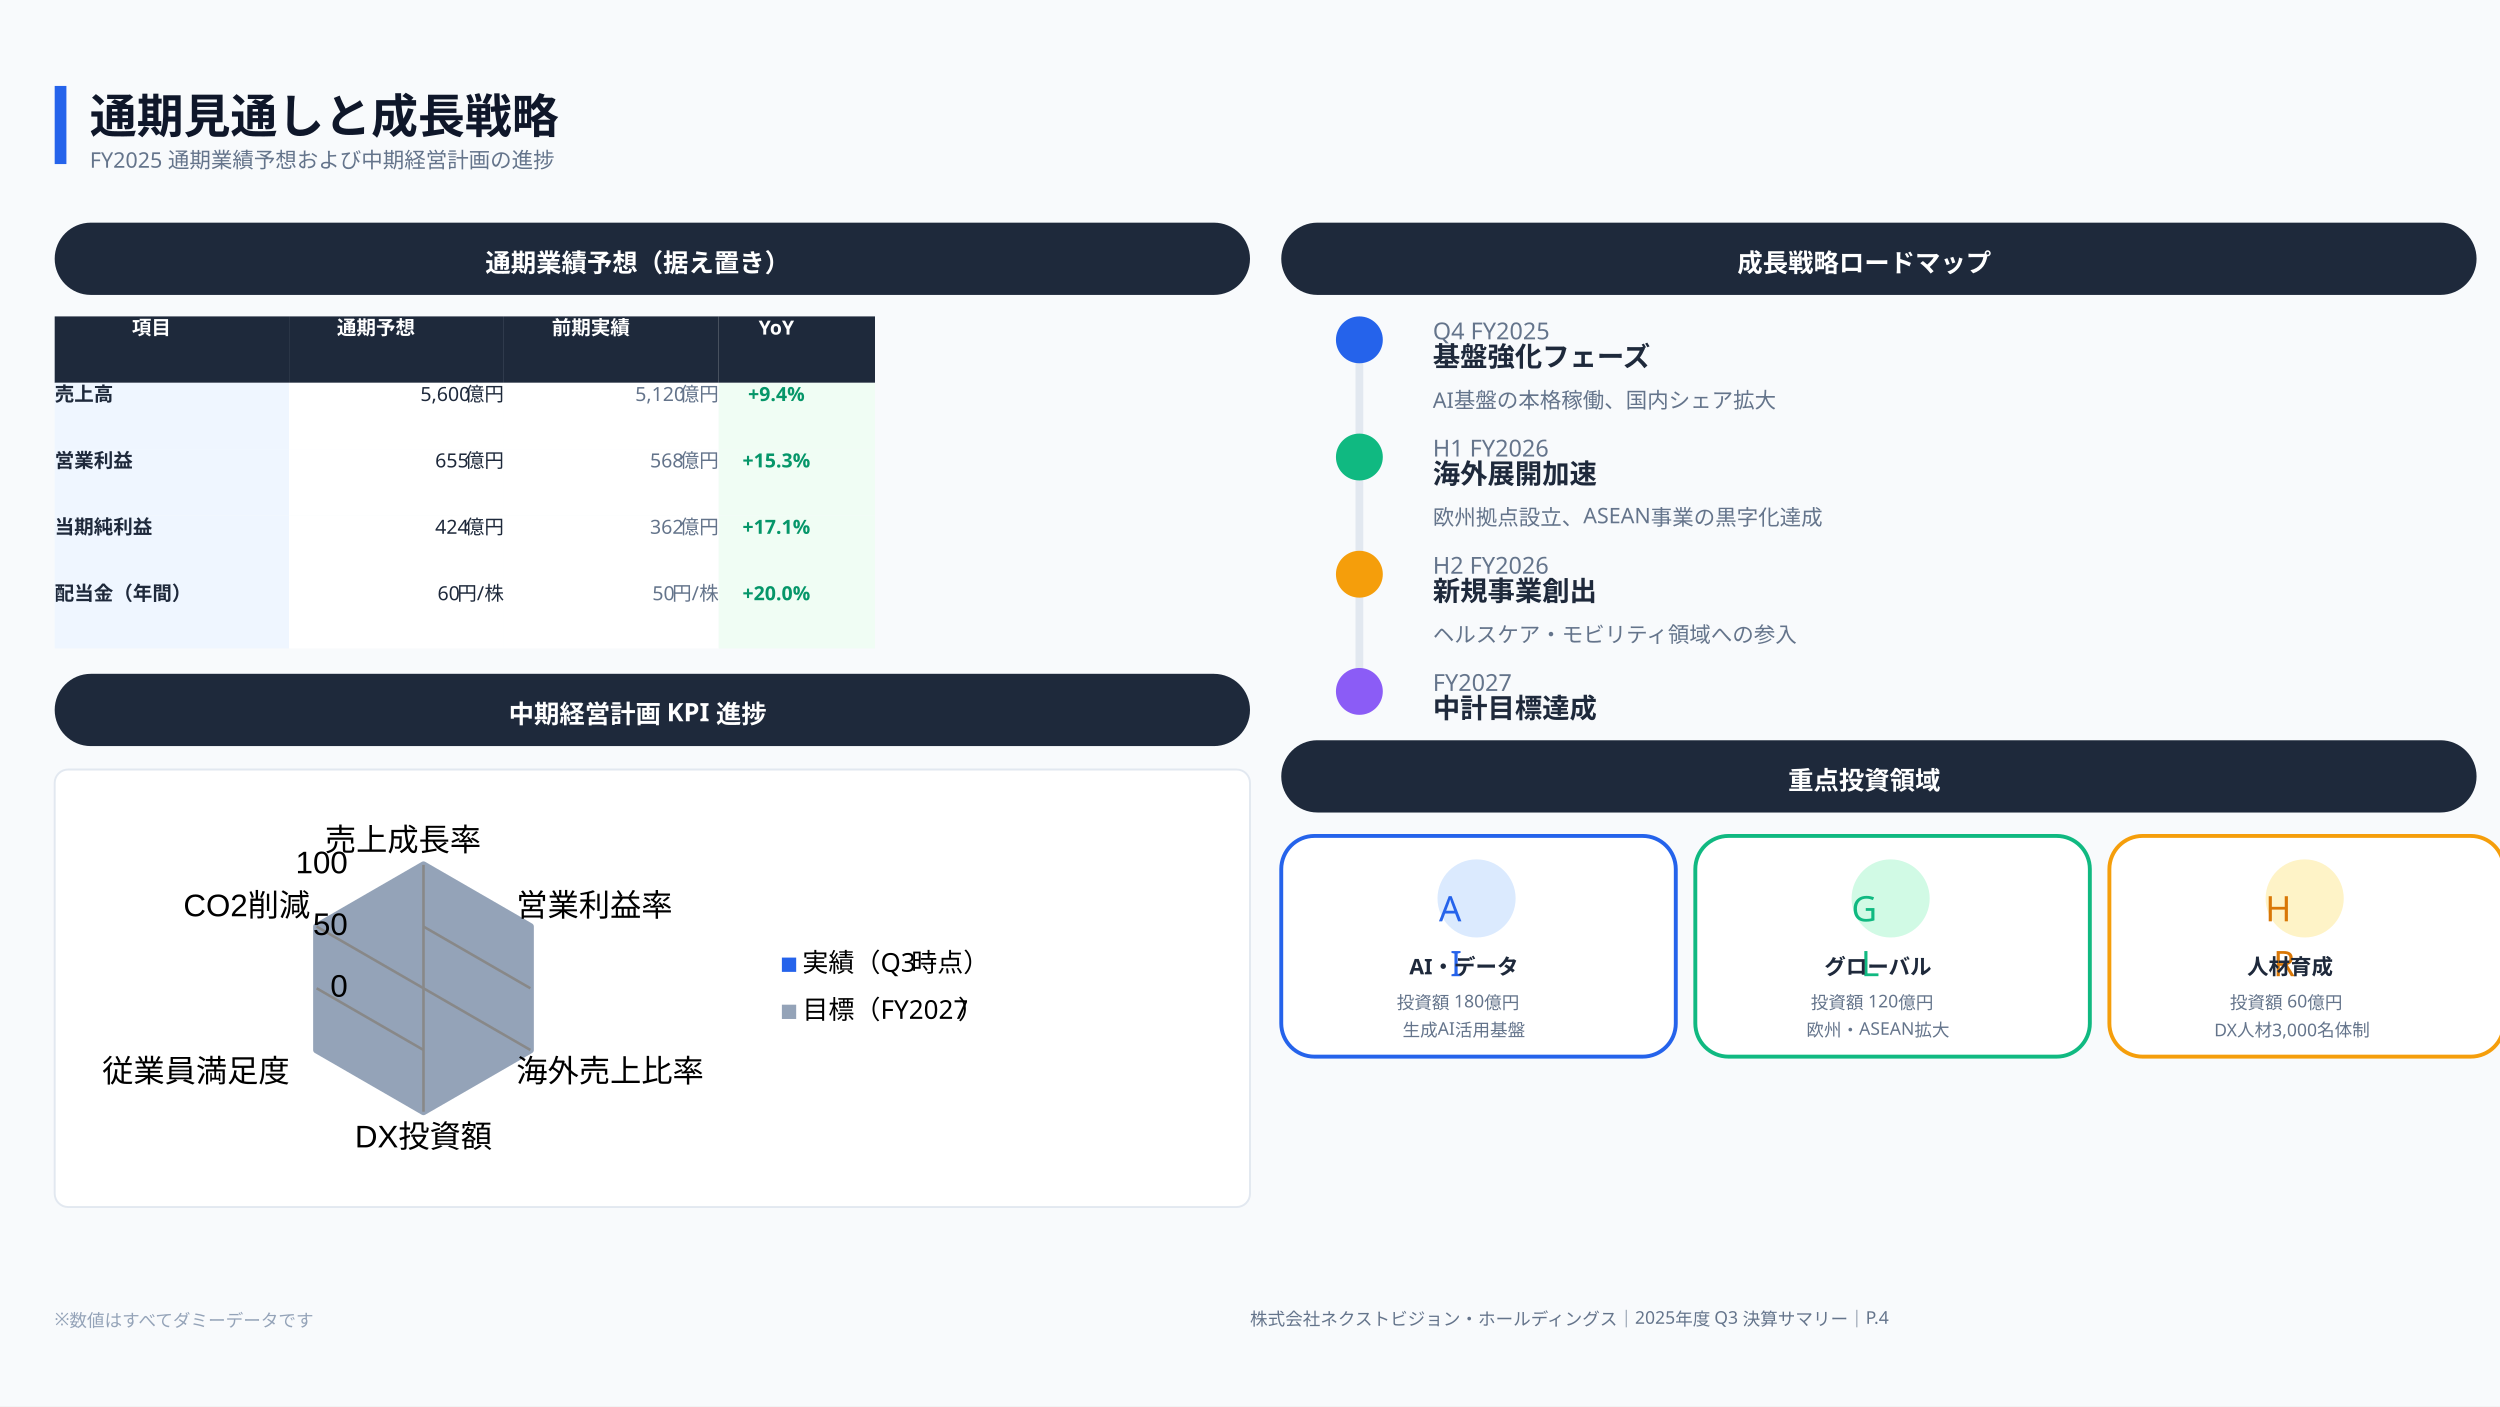
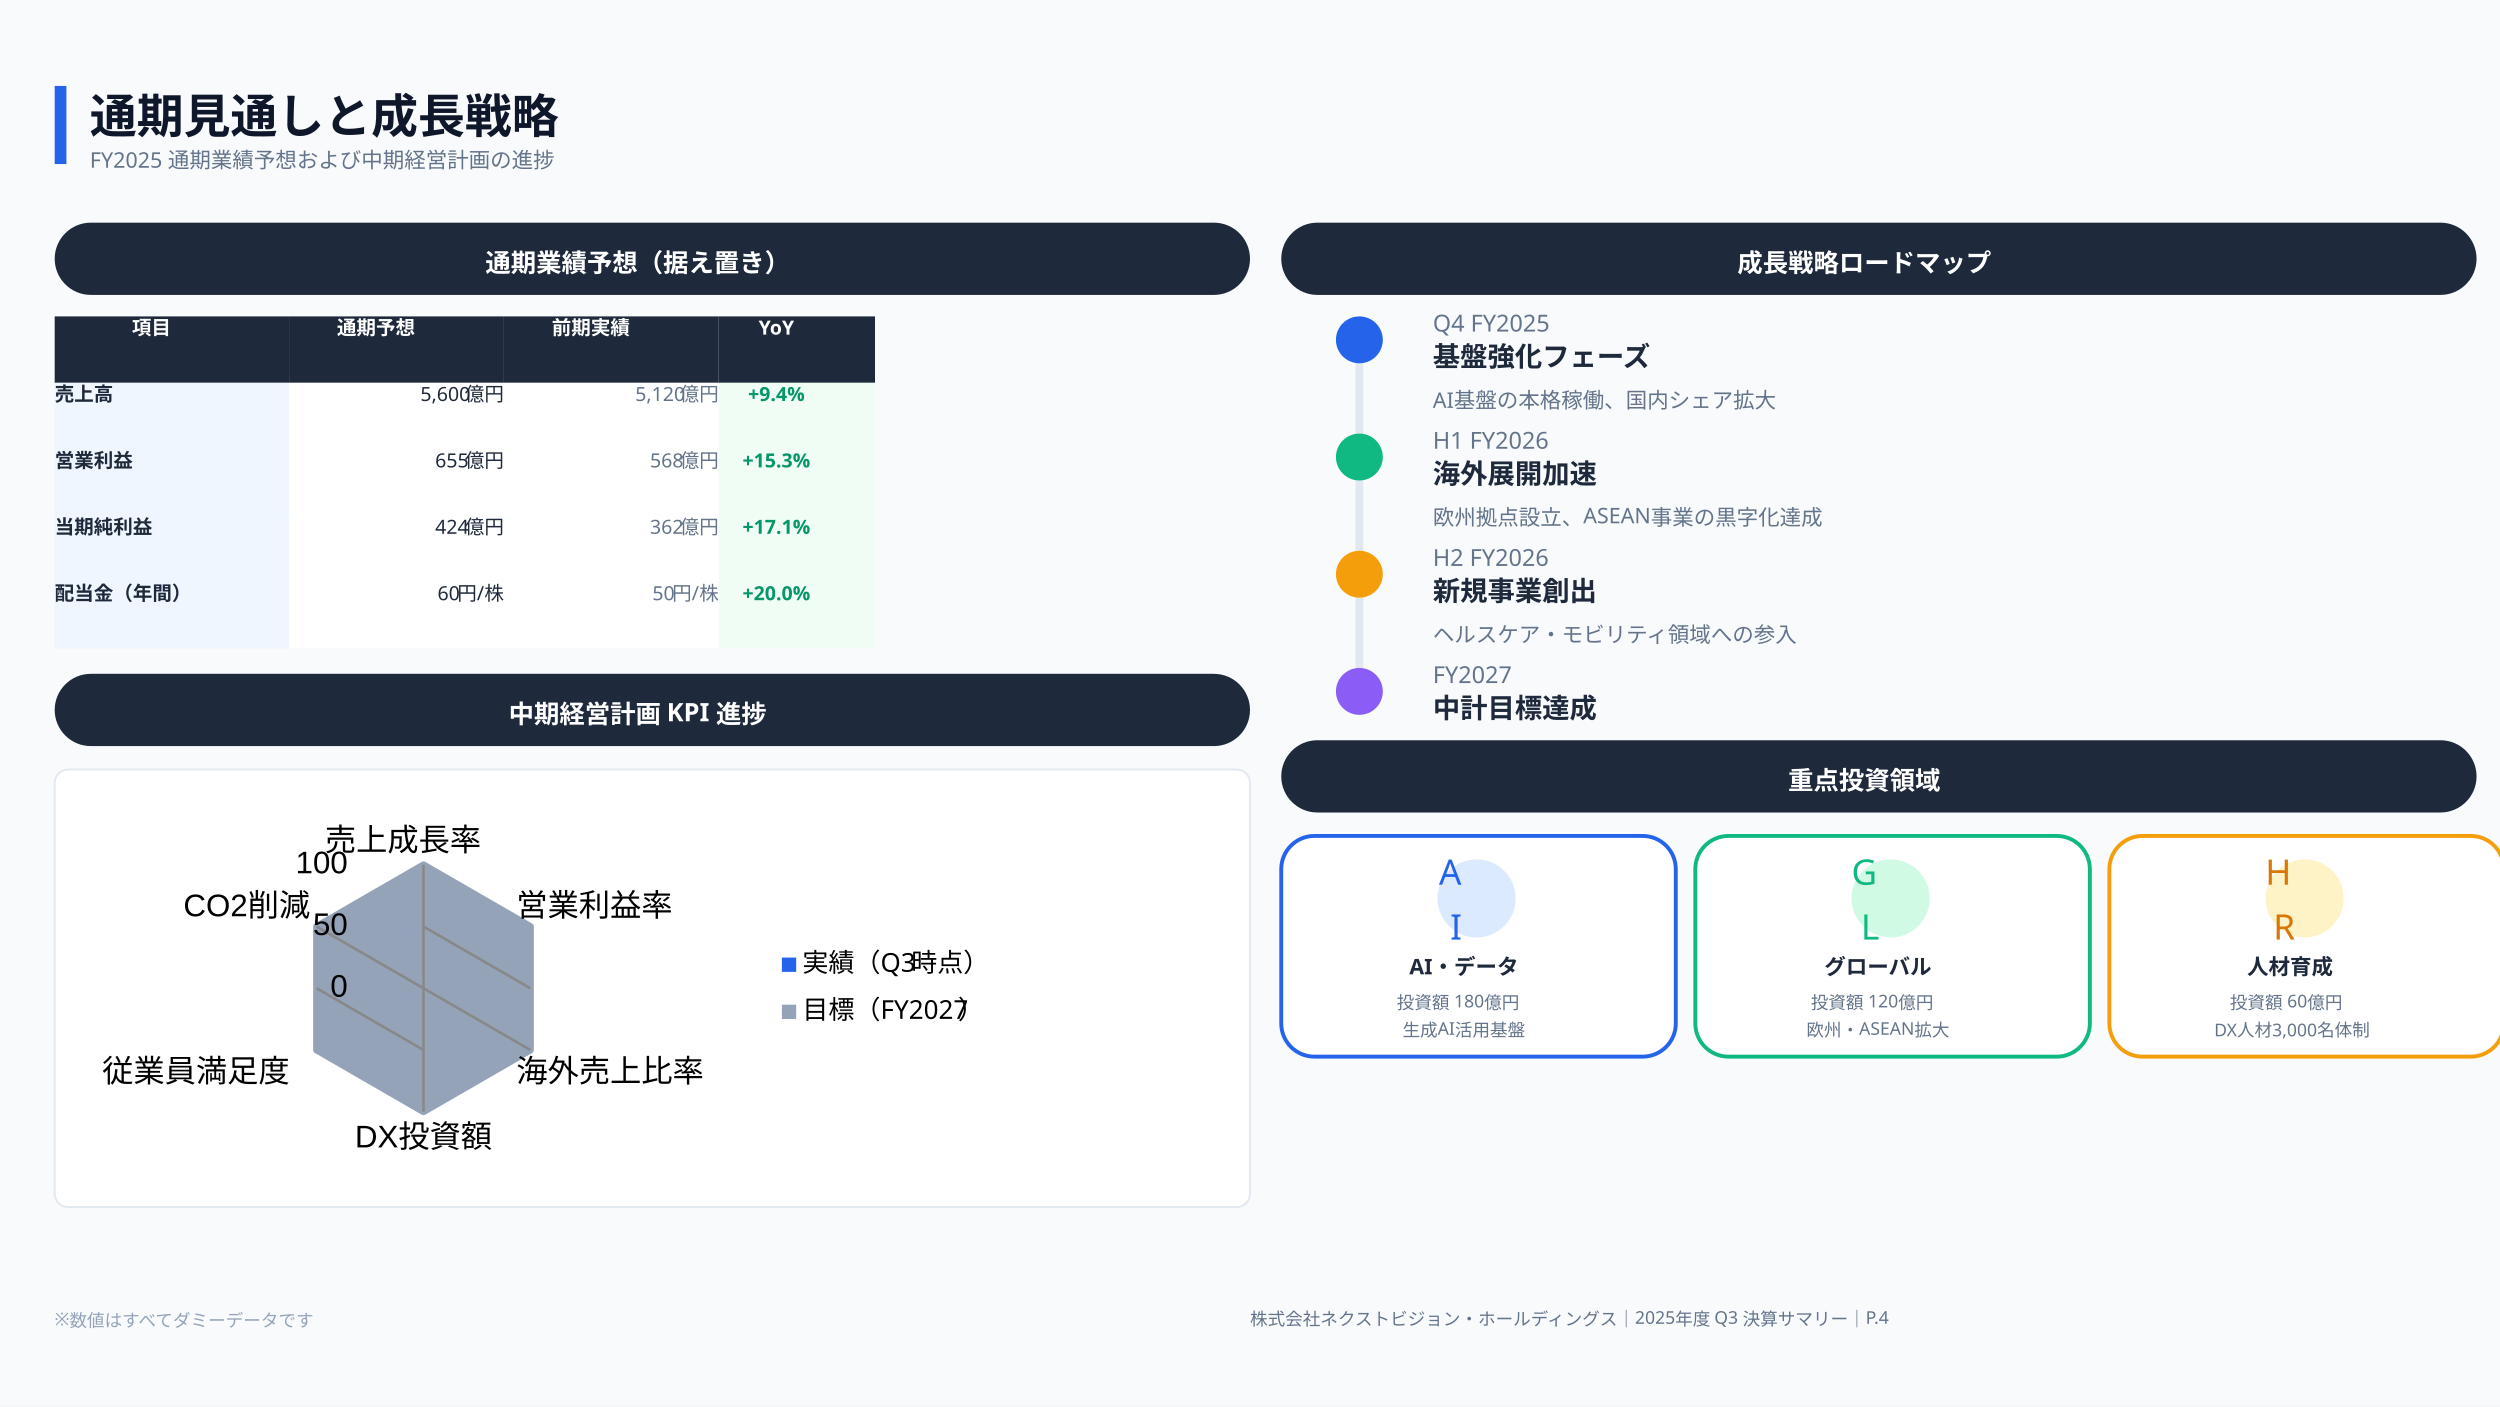
<svg xmlns="http://www.w3.org/2000/svg" viewBox="0 0 1280 720" width="1280" height="720">
  <rect width="1280" height="720" fill="#f8fafc" />
  <g role="img" aria-label="Shape 0" data-pptx-id="259.2" data-pptx-path="0" transform="translate(28, 44)">
    <rect fill="#2563eb" stroke-width="1.333" stroke="none" width="6" height="40" />
  </g>
  <g role="img" aria-label="Text 1" data-pptx-id="259.3" data-pptx-path="1" transform="translate(46, 40)">
    <rect fill="none" stroke-width="1.333" stroke="none" width="1206" height="32" />
    <text x="0" y="28.08" xml:space="preserve">
      <tspan x="0" dy="0" text-anchor="start" font-size="24" font-family="'Noto Sans JP', sans-serif" font-weight="bold" fill="#0f172a">通期見通しと成長戦略</tspan>
    </text>
  </g>
  <g role="img" aria-label="Text 2" data-pptx-id="259.4" data-pptx-path="2" transform="translate(46, 73)">
    <rect fill="none" stroke-width="1.333" stroke="none" width="1206" height="15" />
    <text x="0" y="12.87" xml:space="preserve">
      <tspan x="0" dy="0" text-anchor="start" font-size="11" font-family="'Noto Sans JP', sans-serif" fill="#64748b">FY2025 通期業績予想および中期経営計画の進捗</tspan>
    </text>
  </g>
  <g role="img" aria-label="Shape 3" data-pptx-id="259.5" data-pptx-path="3" transform="translate(28, 114)">
    <rect fill="#1e293b" stroke-width="1.333" stroke="none" width="612" height="37" rx="18.5" ry="18.5" />
  </g>
  <g role="img" aria-label="Text 4" data-pptx-id="259.6" data-pptx-path="4" transform="translate(38, 124)">
    <rect fill="none" stroke-width="1.333" stroke="none" width="592" height="18" />
    <text x="0" y="15.21" xml:space="preserve">
      <tspan x="296" dy="0" text-anchor="middle" font-size="13" font-family="'Noto Sans JP', sans-serif" font-weight="bold" fill="#ffffff">通期業績予想（据え置き）</tspan>
    </text>
  </g>
  <g role="img" aria-label="Table 0" data-pptx-id="259.5" data-pptx-path="5" transform="translate(28, 162)">
    <rect x="0" y="0" width="120" height="34" fill="#1e293b" />
    <g transform="translate(0, 0)">
      <text x="0" y="9.314" xml:space="preserve">
        <tspan x="60" dy="0" text-anchor="middle" font-size="10" font-family="游ゴシック, 'Noto Sans JP', Calibri, Carlito, sans-serif" font-weight="bold" fill="#ffffff">項目</tspan>
      </text>
    </g>
    <rect x="120" y="0" width="110" height="34" fill="#1e293b" />
    <g transform="translate(120, 0)">
      <text x="0" y="9.314" xml:space="preserve">
        <tspan x="55" dy="0" text-anchor="middle" font-size="10" font-family="游ゴシック, 'Noto Sans JP', Calibri, Carlito, sans-serif" font-weight="bold" fill="#ffffff">通期予想</tspan>
      </text>
    </g>
    <rect x="230" y="0" width="110" height="34" fill="#1e293b" />
    <g transform="translate(230, 0)">
      <text x="0" y="9.314" xml:space="preserve">
        <tspan x="55" dy="0" text-anchor="middle" font-size="10" font-family="游ゴシック, 'Noto Sans JP', Calibri, Carlito, sans-serif" font-weight="bold" fill="#ffffff">前期実績</tspan>
      </text>
    </g>
    <rect x="340" y="0" width="80" height="34" fill="#1e293b" />
    <g transform="translate(340, 0)">
      <text x="0" y="9.314" xml:space="preserve">
        <tspan x="40" dy="0" text-anchor="middle" font-size="10" font-family="Calibri, Carlito, 游ゴシック, 'Noto Sans JP', sans-serif" font-weight="bold" fill="#ffffff">YoY</tspan>
      </text>
    </g>
    <rect x="0" y="34" width="120" height="34" fill="#eff6ff" />
    <g transform="translate(0, 34)">
      <text x="0" y="9.314" xml:space="preserve">
        <tspan x="0" dy="0" text-anchor="start" font-size="10" font-family="游ゴシック, 'Noto Sans JP', Calibri, Carlito, sans-serif" font-weight="bold" fill="#1e293b">売上高</tspan>
      </text>
    </g>
    <rect x="120" y="34" width="110" height="34" fill="#ffffff" />
    <g transform="translate(120, 34)">
      <text x="0" y="9.314" xml:space="preserve">
        <tspan x="67.231" dy="0" text-anchor="start" font-size="10" font-family="Calibri, Carlito, 游ゴシック, 'Noto Sans JP', sans-serif" fill="#1e293b">5,600</tspan>
        <tspan x="90" text-anchor="start" font-size="10" font-family="游ゴシック, 'Noto Sans JP', Calibri, Carlito, sans-serif" fill="#1e293b">億円</tspan>
      </text>
    </g>
    <rect x="230" y="34" width="110" height="34" fill="#ffffff" />
    <g transform="translate(230, 34)">
      <text x="0" y="9.314" xml:space="preserve">
        <tspan x="67.231" dy="0" text-anchor="start" font-size="10" font-family="Calibri, Carlito, 游ゴシック, 'Noto Sans JP', sans-serif" fill="#64748b">5,120</tspan>
        <tspan x="90" text-anchor="start" font-size="10" font-family="游ゴシック, 'Noto Sans JP', Calibri, Carlito, sans-serif" fill="#64748b">億円</tspan>
      </text>
    </g>
    <rect x="340" y="34" width="80" height="34" fill="#f0fdf4" />
    <g transform="translate(340, 34)">
      <text x="0" y="9.314" xml:space="preserve">
        <tspan x="40" dy="0" text-anchor="middle" font-size="10" font-family="Calibri, Carlito, 游ゴシック, 'Noto Sans JP', sans-serif" font-weight="bold" fill="#059669">+9.4%</tspan>
      </text>
    </g>
    <rect x="0" y="68" width="120" height="34" fill="#eff6ff" />
    <g transform="translate(0, 68)">
      <text x="0" y="9.314" xml:space="preserve">
        <tspan x="0" dy="0" text-anchor="start" font-size="10" font-family="游ゴシック, 'Noto Sans JP', Calibri, Carlito, sans-serif" font-weight="bold" fill="#1e293b">営業利益</tspan>
      </text>
    </g>
    <rect x="120" y="68" width="110" height="34" fill="#ffffff" />
    <g transform="translate(120, 68)">
      <text x="0" y="9.314" xml:space="preserve">
        <tspan x="74.795" dy="0" text-anchor="start" font-size="10" font-family="Calibri, Carlito, 游ゴシック, 'Noto Sans JP', sans-serif" fill="#1e293b">655</tspan>
        <tspan x="90" text-anchor="start" font-size="10" font-family="游ゴシック, 'Noto Sans JP', Calibri, Carlito, sans-serif" fill="#1e293b">億円</tspan>
      </text>
    </g>
    <rect x="230" y="68" width="110" height="34" fill="#ffffff" />
    <g transform="translate(230, 68)">
      <text x="0" y="9.314" xml:space="preserve">
        <tspan x="74.795" dy="0" text-anchor="start" font-size="10" font-family="Calibri, Carlito, 游ゴシック, 'Noto Sans JP', sans-serif" fill="#64748b">568</tspan>
        <tspan x="90" text-anchor="start" font-size="10" font-family="游ゴシック, 'Noto Sans JP', Calibri, Carlito, sans-serif" fill="#64748b">億円</tspan>
      </text>
    </g>
    <rect x="340" y="68" width="80" height="34" fill="#f0fdf4" />
    <g transform="translate(340, 68)">
      <text x="0" y="9.314" xml:space="preserve">
        <tspan x="40" dy="0" text-anchor="middle" font-size="10" font-family="Calibri, Carlito, 游ゴシック, 'Noto Sans JP', sans-serif" font-weight="bold" fill="#059669">+15.3%</tspan>
      </text>
    </g>
    <rect x="0" y="102" width="120" height="34" fill="#eff6ff" />
    <g transform="translate(0, 102)">
      <text x="0" y="9.314" xml:space="preserve">
        <tspan x="0" dy="0" text-anchor="start" font-size="10" font-family="游ゴシック, 'Noto Sans JP', Calibri, Carlito, sans-serif" font-weight="bold" fill="#1e293b">当期純利益</tspan>
      </text>
    </g>
    <rect x="120" y="102" width="110" height="34" fill="#ffffff" />
    <g transform="translate(120, 102)">
      <text x="0" y="9.314" xml:space="preserve">
        <tspan x="74.795" dy="0" text-anchor="start" font-size="10" font-family="Calibri, Carlito, 游ゴシック, 'Noto Sans JP', sans-serif" fill="#1e293b">424</tspan>
        <tspan x="90" text-anchor="start" font-size="10" font-family="游ゴシック, 'Noto Sans JP', Calibri, Carlito, sans-serif" fill="#1e293b">億円</tspan>
      </text>
    </g>
    <rect x="230" y="102" width="110" height="34" fill="#ffffff" />
    <g transform="translate(230, 102)">
      <text x="0" y="9.314" xml:space="preserve">
        <tspan x="74.795" dy="0" text-anchor="start" font-size="10" font-family="Calibri, Carlito, 游ゴシック, 'Noto Sans JP', sans-serif" fill="#64748b">362</tspan>
        <tspan x="90" text-anchor="start" font-size="10" font-family="游ゴシック, 'Noto Sans JP', Calibri, Carlito, sans-serif" fill="#64748b">億円</tspan>
      </text>
    </g>
    <rect x="340" y="102" width="80" height="34" fill="#f0fdf4" />
    <g transform="translate(340, 102)">
      <text x="0" y="9.314" xml:space="preserve">
        <tspan x="40" dy="0" text-anchor="middle" font-size="10" font-family="Calibri, Carlito, 游ゴシック, 'Noto Sans JP', sans-serif" font-weight="bold" fill="#059669">+17.1%</tspan>
      </text>
    </g>
    <rect x="0" y="136" width="120" height="34" fill="#eff6ff" />
    <g transform="translate(0, 136)">
      <text x="0" y="9.314" xml:space="preserve">
        <tspan x="0" dy="0" text-anchor="start" font-size="10" font-family="游ゴシック, 'Noto Sans JP', Calibri, Carlito, sans-serif" font-weight="bold" fill="#1e293b">配当金（年間）</tspan>
      </text>
    </g>
    <rect x="120" y="136" width="110" height="34" fill="#ffffff" />
    <g transform="translate(120, 136)">
      <text x="0" y="9.314" xml:space="preserve">
        <tspan x="76.001" dy="0" text-anchor="start" font-size="10" font-family="Calibri, Carlito, 游ゴシック, 'Noto Sans JP', sans-serif" fill="#1e293b">60</tspan>
        <tspan x="86.138" text-anchor="start" font-size="10" font-family="游ゴシック, 'Noto Sans JP', Calibri, Carlito, sans-serif" fill="#1e293b">円</tspan>
        <tspan x="96.138" text-anchor="start" font-size="10" font-family="Calibri, Carlito, 游ゴシック, 'Noto Sans JP', sans-serif" fill="#1e293b">/</tspan>
        <tspan x="100" text-anchor="start" font-size="10" font-family="游ゴシック, 'Noto Sans JP', Calibri, Carlito, sans-serif" fill="#1e293b">株</tspan>
      </text>
    </g>
    <rect x="230" y="136" width="110" height="34" fill="#ffffff" />
    <g transform="translate(230, 136)">
      <text x="0" y="9.314" xml:space="preserve">
        <tspan x="76.001" dy="0" text-anchor="start" font-size="10" font-family="Calibri, Carlito, 游ゴシック, 'Noto Sans JP', sans-serif" fill="#64748b">50</tspan>
        <tspan x="86.138" text-anchor="start" font-size="10" font-family="游ゴシック, 'Noto Sans JP', Calibri, Carlito, sans-serif" fill="#64748b">円</tspan>
        <tspan x="96.138" text-anchor="start" font-size="10" font-family="Calibri, Carlito, 游ゴシック, 'Noto Sans JP', sans-serif" fill="#64748b">/</tspan>
        <tspan x="100" text-anchor="start" font-size="10" font-family="游ゴシック, 'Noto Sans JP', Calibri, Carlito, sans-serif" fill="#64748b">株</tspan>
      </text>
    </g>
    <rect x="340" y="136" width="80" height="34" fill="#f0fdf4" />
    <g transform="translate(340, 136)">
      <text x="0" y="9.314" xml:space="preserve">
        <tspan x="40" dy="0" text-anchor="middle" font-size="10" font-family="Calibri, Carlito, 游ゴシック, 'Noto Sans JP', sans-serif" font-weight="bold" fill="#059669">+20.0%</tspan>
      </text>
    </g>
  </g>
  <g role="img" aria-label="Shape 5" data-pptx-id="259.8" data-pptx-path="6" transform="translate(28, 345)">
    <rect fill="#1e293b" stroke-width="1.333" stroke="none" width="612" height="37" rx="18.5" ry="18.5" />
  </g>
  <g role="img" aria-label="Text 6" data-pptx-id="259.9" data-pptx-path="7" transform="translate(38, 355)">
    <rect fill="none" stroke-width="1.333" stroke="none" width="592" height="18" />
    <text x="0" y="15.21" xml:space="preserve">
      <tspan x="296" dy="0" text-anchor="middle" font-size="13" font-family="'Noto Sans JP', sans-serif" font-weight="bold" fill="#ffffff">中期経営計画 KPI 進捗</tspan>
    </text>
  </g>
  <g role="img" aria-label="Shape 7" data-pptx-id="259.10" data-pptx-path="8" transform="translate(28, 394)">
    <rect fill="#ffffff" stroke-width="1" stroke="#e2e8f0" width="612" height="224" rx="6.857" ry="6.857" />
  </g>
  <g role="img" aria-label="Chart 0" data-pptx-id="259.11" data-pptx-path="9" transform="translate(40, 406) scale(1, 1) translate(0, 0)">
    <g transform="translate(149.465, 68.404)">
      <path fill="none" stroke-width="1.333" stroke="#888888" stroke-linecap="butt" stroke-linejoin="round" d="M 20.522 0 L 41.045 11.849 L 41.045 35.546 L 20.522 47.395 L 0 35.546 L 0 11.849 L 20.522 0" transform="scale(1.333333, 1.333333)" />
    </g>
    <g transform="translate(122.102, 36.807)">
      <path fill="none" stroke-width="1.333" stroke="#888888" stroke-linecap="butt" stroke-linejoin="round" d="M 41.045 0 L 82.09 23.697 L 82.09 71.092 L 41.045 94.789 L 0 71.092 L 0 23.697 L 41.045 0" transform="scale(1.333333, 1.333333)" />
    </g>
    <g transform="translate(135.784, 46.286)">
      <path fill="#2563eb" stroke-width="2.667" stroke="#2563eb" stroke-linecap="butt" stroke-linejoin="round" d="M 30.784 0 L 63.62 21.328 L 59.515 56.873 L 30.784 82.941 L 0 58.058 L 4.104 24.882 Z" transform="scale(1.333333, 1.333333)" />
    </g>
    <g transform="translate(122.102, 36.807)">
      <path fill="#94a3b8" stroke-width="2.667" stroke="#94a3b8" stroke-linecap="butt" stroke-linejoin="round" d="M 41.045 0 L 82.09 23.697 L 82.09 71.092 L 41.045 94.789 L 0 71.092 L 0 23.697 Z" transform="scale(1.333333, 1.333333)" />
    </g>
    <g transform="translate(176.829, 36.807)">
      <line stroke-width="1.333" stroke="#888888" stroke-linecap="butt" stroke-linejoin="round" fill="none" x1="0" y1="0" x2="0" y2="63.193" />
    </g>
    <g transform="translate(176.829, 68.404)">
      <line stroke-width="1.333" stroke="#888888" stroke-linecap="butt" stroke-linejoin="round" fill="none" x1="0" y1="0" x2="54.727" y2="31.596" />
    </g>
    <g transform="translate(176.829, 100)">
      <line stroke-width="1.333" stroke="#888888" stroke-linecap="butt" stroke-linejoin="round" fill="none" x1="0" y1="0" x2="54.727" y2="31.596" />
    </g>
    <g transform="translate(176.829, 100)">
      <line stroke-width="1.333" stroke="#888888" stroke-linecap="butt" stroke-linejoin="round" fill="none" x1="0" y1="0" x2="0" y2="63.193" />
    </g>
    <g transform="translate(122.102, 100)">
      <line stroke-width="1.333" stroke="#888888" stroke-linecap="butt" stroke-linejoin="round" fill="none" x1="0" y1="0" x2="54.727" y2="31.596" />
    </g>
    <g transform="translate(122.102, 68.404)">
      <line stroke-width="1.333" stroke="#888888" stroke-linecap="butt" stroke-linejoin="round" fill="none" x1="0" y1="0" x2="54.727" y2="31.596" />
    </g>
    <g transform="translate(134.133, 88.511)">
      <rect fill="none" stroke="none" width="24.898" height="26.812" />
      <text x="0" y="15.809" xml:space="preserve">
        <tspan x="24.898" dy="0" text-anchor="end" font-size="16" font-family="Arial, Arimo, 游ゴシック, 'Noto Sans JP', sans-serif" fill="#000000">0</tspan>
      </text>
    </g>
    <g transform="translate(125.235, 56.914)">
      <rect fill="none" stroke="none" width="33.797" height="26.812" />
      <text x="0" y="15.809" xml:space="preserve">
        <tspan x="33.797" dy="0" text-anchor="end" font-size="16" font-family="Arial, Arimo, 游ゴシック, 'Noto Sans JP', sans-serif" fill="#000000">50</tspan>
      </text>
    </g>
    <g transform="translate(116.337, 25.318)">
      <rect fill="none" stroke="none" width="42.695" height="26.812" />
      <text x="0" y="15.809" xml:space="preserve">
        <tspan x="42.695" dy="0" text-anchor="end" font-size="16" font-family="Arial, Arimo, 游ゴシック, 'Noto Sans JP', sans-serif" fill="#000000">100</tspan>
      </text>
    </g>
    <g transform="translate(128.829, 13.807)">
      <rect fill="none" stroke="none" width="96" height="26.812" />
      <text x="0" y="15.809" xml:space="preserve">
        <tspan x="48" dy="0" text-anchor="middle" font-size="16" font-family="游ゴシック, 'Noto Sans JP', Arial, Arimo, sans-serif" fill="#000000">売上成長率</tspan>
      </text>
    </g>
    <g transform="translate(226.846, 47.304)">
      <rect fill="none" stroke="none" width="96" height="26.812" />
      <text x="0" y="15.809" xml:space="preserve">
        <tspan x="48" dy="0" text-anchor="middle" font-size="16" font-family="游ゴシック, 'Noto Sans JP', Arial, Arimo, sans-serif" fill="#000000">営業利益率</tspan>
      </text>
    </g>
    <g transform="translate(226.846, 132.171)">
      <rect fill="none" stroke="none" width="112" height="26.812" />
      <text x="0" y="15.809" xml:space="preserve">
        <tspan x="56" dy="0" text-anchor="middle" font-size="16" font-family="游ゴシック, 'Noto Sans JP', Arial, Arimo, sans-serif" fill="#000000">海外売上比率</tspan>
      </text>
    </g>
    <g transform="translate(133.715, 165.668)">
      <rect fill="none" stroke="none" width="86.227" height="26.812" />
      <text x="0" y="15.809" xml:space="preserve">
        <tspan x="8" dy="0" text-anchor="start" font-size="16" font-family="Arial, Arimo, 游ゴシック, 'Noto Sans JP', sans-serif" fill="#000000">DX</tspan>
        <tspan x="30.227" text-anchor="start" font-size="16" font-family="游ゴシック, 'Noto Sans JP', Arial, Arimo, sans-serif" fill="#000000">投資額</tspan>
      </text>
    </g>
    <g transform="translate(14.811, 132.171)">
      <rect fill="none" stroke="none" width="112" height="26.812" />
      <text x="0" y="15.809" xml:space="preserve">
        <tspan x="56" dy="0" text-anchor="middle" font-size="16" font-family="游ゴシック, 'Noto Sans JP', Arial, Arimo, sans-serif" fill="#000000">従業員満足度</tspan>
      </text>
    </g>
    <g transform="translate(45.913, 47.304)">
      <rect fill="none" stroke="none" width="80.898" height="26.812" />
      <text x="0" y="15.809" xml:space="preserve">
        <tspan x="8" dy="0" text-anchor="start" font-size="16" font-family="Arial, Arimo, 游ゴシック, 'Noto Sans JP', sans-serif" fill="#000000">CO2</tspan>
        <tspan x="40.898" text-anchor="start" font-size="16" font-family="游ゴシック, 'Noto Sans JP', Arial, Arimo, sans-serif" fill="#000000">削減</tspan>
      </text>
    </g>
    <g transform="translate(360.324, 84.283)">
      <rect fill="#2563eb" stroke="none" width="7.32" height="7.32" />
    </g>
    <g transform="translate(370.804, 79.124)">
      <rect fill="none" stroke="none" width="100.529" height="24.414" />
      <text x="0" y="12.419" xml:space="preserve">
        <tspan x="0" dy="0" text-anchor="start" font-size="13.333" font-family="游ゴシック, 'Noto Sans JP', Calibri, Carlito, sans-serif" fill="#000000">実績（</tspan>
        <tspan x="40" text-anchor="start" font-size="13.333" font-family="Calibri, Carlito, 游ゴシック, 'Noto Sans JP', sans-serif" fill="#000000">Q3</tspan>
        <tspan x="55.729" text-anchor="start" font-size="13.333" font-family="游ゴシック, 'Noto Sans JP', Calibri, Carlito, sans-serif" fill="#000000">時点）</tspan>
      </text>
    </g>
    <g transform="translate(360.324, 108.397)">
      <rect fill="#94a3b8" stroke="none" width="7.32" height="7.32" />
    </g>
    <g transform="translate(370.804, 103.237)">
      <rect fill="none" stroke="none" width="100.529" height="24.414" />
      <text x="0" y="12.419" xml:space="preserve">
        <tspan x="0" dy="0" text-anchor="start" font-size="13.333" font-family="游ゴシック, 'Noto Sans JP', Calibri, Carlito, sans-serif" fill="#000000">目標（</tspan>
        <tspan x="40" text-anchor="start" font-size="13.333" font-family="Calibri, Carlito, 游ゴシック, 'Noto Sans JP', sans-serif" fill="#000000">FY2027</tspan>
        <tspan x="79.655" text-anchor="start" font-size="13.333" font-family="游ゴシック, 'Noto Sans JP', Calibri, Carlito, sans-serif" fill="#000000">）</tspan>
      </text>
    </g>
  </g>
  <g role="img" aria-label="Shape 8" data-pptx-id="259.12" data-pptx-path="10" transform="translate(656, 114)">
    <rect fill="#1e293b" stroke-width="1.333" stroke="none" width="612" height="37" rx="18.5" ry="18.5" />
  </g>
  <g role="img" aria-label="Text 9" data-pptx-id="259.13" data-pptx-path="11" transform="translate(666, 124)">
    <rect fill="none" stroke-width="1.333" stroke="none" width="592" height="18" />
    <text x="0" y="15.21" xml:space="preserve">
      <tspan x="296" dy="0" text-anchor="middle" font-size="13" font-family="'Noto Sans JP', sans-serif" font-weight="bold" fill="#ffffff">成長戦略ロードマップ</tspan>
    </text>
  </g>
  <g role="img" aria-label="Shape 10" data-pptx-id="259.14" data-pptx-path="12" transform="translate(696, 174)">
    <line fill="none" stroke-width="4" stroke="#e2e8f0" x1="0" y1="0" x2="0" y2="180" />
  </g>
  <g role="img" aria-label="Shape 11" data-pptx-id="259.15" data-pptx-path="13" transform="translate(684, 162)">
    <ellipse fill="#2563eb" stroke-width="1.333" stroke="none" cx="12" cy="12" rx="12" ry="12" />
  </g>
  <g role="img" aria-label="Text 12" data-pptx-id="259.16" data-pptx-path="14" transform="translate(724, 158)">
    <rect fill="none" stroke-width="1.333" stroke="none" width="100" height="20" />
-     <text x="0" y="15.744" xml:space="preserve">
+     <text x="0" y="11.744" xml:space="preserve">
      <tspan x="9.6" dy="0" text-anchor="start" font-size="12" font-family="'Noto Sans JP', sans-serif" fill="#64748b">Q4 FY2025</tspan>
    </text>
  </g>
  <g role="img" aria-label="Text 13" data-pptx-id="259.17" data-pptx-path="15" transform="translate(724, 170)">
    <rect fill="none" stroke-width="1.333" stroke="none" width="532" height="24" />
    <text x="0" y="17.568" xml:space="preserve">
      <tspan x="9.6" dy="0" text-anchor="start" font-size="14" font-family="'Noto Sans JP', sans-serif" font-weight="bold" fill="#1e293b">基盤強化フェーズ</tspan>
    </text>
  </g>
  <g role="img" aria-label="Text 14" data-pptx-id="259.18" data-pptx-path="16" transform="translate(724, 194)">
    <rect fill="none" stroke-width="1.333" stroke="none" width="532" height="32" />
    <text x="0" y="14.832" xml:space="preserve">
      <tspan x="9.6" dy="0" text-anchor="start" font-size="11" font-family="'Noto Sans JP', sans-serif" fill="#64748b">AI基盤の本格稼働、国内シェア拡大</tspan>
    </text>
  </g>
  <g role="img" aria-label="Shape 15" data-pptx-id="259.19" data-pptx-path="17" transform="translate(684, 222)">
    <ellipse fill="#10b981" stroke-width="1.333" stroke="none" cx="12" cy="12" rx="12" ry="12" />
  </g>
  <g role="img" aria-label="Text 16" data-pptx-id="259.20" data-pptx-path="18" transform="translate(724, 218)">
    <rect fill="none" stroke-width="1.333" stroke="none" width="100" height="20" />
-     <text x="0" y="15.744" xml:space="preserve">
+     <text x="0" y="11.744" xml:space="preserve">
      <tspan x="9.6" dy="0" text-anchor="start" font-size="12" font-family="'Noto Sans JP', sans-serif" fill="#64748b">H1 FY2026</tspan>
    </text>
  </g>
  <g role="img" aria-label="Text 17" data-pptx-id="259.21" data-pptx-path="19" transform="translate(724, 230)">
    <rect fill="none" stroke-width="1.333" stroke="none" width="532" height="24" />
    <text x="0" y="17.568" xml:space="preserve">
      <tspan x="9.6" dy="0" text-anchor="start" font-size="14" font-family="'Noto Sans JP', sans-serif" font-weight="bold" fill="#1e293b">海外展開加速</tspan>
    </text>
  </g>
  <g role="img" aria-label="Text 18" data-pptx-id="259.22" data-pptx-path="20" transform="translate(724, 254)">
    <rect fill="none" stroke-width="1.333" stroke="none" width="532" height="32" />
    <text x="0" y="14.832" xml:space="preserve">
      <tspan x="9.6" dy="0" text-anchor="start" font-size="11" font-family="'Noto Sans JP', sans-serif" fill="#64748b">欧州拠点設立、ASEAN事業の黒字化達成</tspan>
    </text>
  </g>
  <g role="img" aria-label="Shape 19" data-pptx-id="259.23" data-pptx-path="21" transform="translate(684, 282)">
    <ellipse fill="#f59e0b" stroke-width="1.333" stroke="none" cx="12" cy="12" rx="12" ry="12" />
  </g>
  <g role="img" aria-label="Text 20" data-pptx-id="259.24" data-pptx-path="22" transform="translate(724, 278)">
    <rect fill="none" stroke-width="1.333" stroke="none" width="100" height="20" />
-     <text x="0" y="15.744" xml:space="preserve">
+     <text x="0" y="11.744" xml:space="preserve">
      <tspan x="9.6" dy="0" text-anchor="start" font-size="12" font-family="'Noto Sans JP', sans-serif" fill="#64748b">H2 FY2026</tspan>
    </text>
  </g>
  <g role="img" aria-label="Text 21" data-pptx-id="259.25" data-pptx-path="23" transform="translate(724, 290)">
    <rect fill="none" stroke-width="1.333" stroke="none" width="532" height="24" />
    <text x="0" y="17.568" xml:space="preserve">
      <tspan x="9.6" dy="0" text-anchor="start" font-size="14" font-family="'Noto Sans JP', sans-serif" font-weight="bold" fill="#1e293b">新規事業創出</tspan>
    </text>
  </g>
  <g role="img" aria-label="Text 22" data-pptx-id="259.26" data-pptx-path="24" transform="translate(724, 314)">
    <rect fill="none" stroke-width="1.333" stroke="none" width="532" height="32" />
    <text x="0" y="14.832" xml:space="preserve">
      <tspan x="9.6" dy="0" text-anchor="start" font-size="11" font-family="'Noto Sans JP', sans-serif" fill="#64748b">ヘルスケア・モビリティ領域への参入</tspan>
    </text>
  </g>
  <g role="img" aria-label="Shape 23" data-pptx-id="259.27" data-pptx-path="25" transform="translate(684, 342)">
    <ellipse fill="#8b5cf6" stroke-width="1.333" stroke="none" cx="12" cy="12" rx="12" ry="12" />
  </g>
  <g role="img" aria-label="Text 24" data-pptx-id="259.28" data-pptx-path="26" transform="translate(724, 338)">
    <rect fill="none" stroke-width="1.333" stroke="none" width="100" height="20" />
-     <text x="0" y="15.744" xml:space="preserve">
+     <text x="0" y="11.744" xml:space="preserve">
      <tspan x="9.6" dy="0" text-anchor="start" font-size="12" font-family="'Noto Sans JP', sans-serif" fill="#64748b">FY2027</tspan>
    </text>
  </g>
  <g role="img" aria-label="Text 25" data-pptx-id="259.29" data-pptx-path="27" transform="translate(724, 350)">
    <rect fill="none" stroke-width="1.333" stroke="none" width="532" height="24" />
    <text x="0" y="17.568" xml:space="preserve">
      <tspan x="9.6" dy="0" text-anchor="start" font-size="14" font-family="'Noto Sans JP', sans-serif" font-weight="bold" fill="#1e293b">中計目標達成</tspan>
    </text>
  </g>
  <g role="img" aria-label="Text 26" data-pptx-id="259.30" data-pptx-path="28" transform="translate(724, 374)">
    <rect fill="none" stroke-width="1.333" stroke="none" width="532" height="32" />
    <text x="0" y="14.832" xml:space="preserve">
      <tspan x="9.6" dy="0" text-anchor="start" font-size="11" font-family="'Noto Sans JP', sans-serif" fill="#64748b">売上高7,000億円、営業利益率15%の達成</tspan>
    </text>
  </g>
  <g role="img" aria-label="Shape 27" data-pptx-id="259.31" data-pptx-path="29" transform="translate(656, 379)">
    <rect fill="#1e293b" stroke-width="1.333" stroke="none" width="612" height="37" rx="18.5" ry="18.5" />
  </g>
  <g role="img" aria-label="Text 28" data-pptx-id="259.32" data-pptx-path="30" transform="translate(666, 389)">
    <rect fill="none" stroke-width="1.333" stroke="none" width="592" height="18" />
    <text x="0" y="15.21" xml:space="preserve">
      <tspan x="296" dy="0" text-anchor="middle" font-size="13" font-family="'Noto Sans JP', sans-serif" font-weight="bold" fill="#ffffff">重点投資領域</tspan>
    </text>
  </g>
  <g role="img" aria-label="Shape 29" data-pptx-id="259.33" data-pptx-path="31" transform="translate(656, 428)">
    <rect fill="#ffffff" stroke-width="2" stroke="#2563eb" width="202" height="113" rx="16.991" ry="16.991" />
  </g>
  <g role="img" aria-label="Text 30" data-pptx-id="259.34" data-pptx-path="32" transform="translate(736, 440)">
    <ellipse fill="#dbeafe" stroke-width="1.333" stroke="none" cx="20" cy="20" rx="20" ry="20" />
    <g transform="translate(5.858, 5.858)">
-       <text x="0" y="25.86" xml:space="preserve">
+       <text x="0" y="7.122" xml:space="preserve">
        <tspan x="14.142" dy="0" text-anchor="middle" font-size="18" font-family="'Noto Sans JP', sans-serif" fill="#2563eb">A</tspan>
        <tspan x="14.142" dy="28.08" text-anchor="middle" font-size="18" font-family="'Noto Sans JP', sans-serif" fill="#2563eb">I</tspan>
      </text>
    </g>
  </g>
  <g role="img" aria-label="Text 31" data-pptx-id="259.35" data-pptx-path="33" transform="translate(724, 486)">
    <rect fill="none" stroke-width="1.333" stroke="none" width="66" height="15" />
    <text x="0" y="12.87" xml:space="preserve">
      <tspan x="33" dy="0" text-anchor="middle" font-size="11" font-family="'Noto Sans JP', sans-serif" font-weight="bold" fill="#1e293b">AI・データ</tspan>
    </text>
  </g>
  <g role="img" aria-label="Text 32" data-pptx-id="259.36" data-pptx-path="34" transform="translate(720, 506)">
    <rect fill="none" stroke-width="1.333" stroke="none" width="74" height="25" />
    <text x="0" y="10.53" xml:space="preserve">
      <tspan x="37" dy="0" text-anchor="middle" font-size="9" font-family="'Noto Sans JP', sans-serif" fill="#64748b">投資額 180億円</tspan>
      <tspan x="37" dy="14.04" text-anchor="middle" font-size="9" font-family="'Noto Sans JP', sans-serif" fill="#64748b">生成AI活用基盤</tspan>
    </text>
  </g>
  <g role="img" aria-label="Shape 33" data-pptx-id="259.37" data-pptx-path="35" transform="translate(868, 428)">
    <rect fill="#ffffff" stroke-width="2" stroke="#10b981" width="202" height="113" rx="16.991" ry="16.991" />
  </g>
  <g role="img" aria-label="Text 34" data-pptx-id="259.38" data-pptx-path="36" transform="translate(948, 440)">
    <ellipse fill="#d1fae5" stroke-width="1.333" stroke="none" cx="20" cy="20" rx="20" ry="20" />
    <g transform="translate(5.858, 5.858)">
-       <text x="0" y="25.86" xml:space="preserve">
+       <text x="0" y="7.122" xml:space="preserve">
        <tspan x="14.142" dy="0" text-anchor="middle" font-size="18" font-family="'Noto Sans JP', sans-serif" fill="#10b981">G</tspan>
        <tspan x="14.142" dy="28.08" text-anchor="middle" font-size="18" font-family="'Noto Sans JP', sans-serif" fill="#10b981">L</tspan>
      </text>
    </g>
  </g>
  <g role="img" aria-label="Text 35" data-pptx-id="259.39" data-pptx-path="37" transform="translate(936, 486)">
    <rect fill="none" stroke-width="1.333" stroke="none" width="66" height="15" />
    <text x="0" y="12.87" xml:space="preserve">
      <tspan x="33" dy="0" text-anchor="middle" font-size="11" font-family="'Noto Sans JP', sans-serif" font-weight="bold" fill="#1e293b">グローバル</tspan>
    </text>
  </g>
  <g role="img" aria-label="Text 36" data-pptx-id="259.40" data-pptx-path="38" transform="translate(927, 506)">
    <rect fill="none" stroke-width="1.333" stroke="none" width="84" height="25" />
    <text x="0" y="10.53" xml:space="preserve">
      <tspan x="42" dy="0" text-anchor="middle" font-size="9" font-family="'Noto Sans JP', sans-serif" fill="#64748b">投資額 120億円</tspan>
      <tspan x="42" dy="14.04" text-anchor="middle" font-size="9" font-family="'Noto Sans JP', sans-serif" fill="#64748b">欧州・ASEAN拡大</tspan>
    </text>
  </g>
  <g role="img" aria-label="Shape 37" data-pptx-id="259.41" data-pptx-path="39" transform="translate(1080, 428)">
    <rect fill="#ffffff" stroke-width="2" stroke="#f59e0b" width="202" height="113" rx="16.991" ry="16.991" />
  </g>
  <g role="img" aria-label="Text 38" data-pptx-id="259.42" data-pptx-path="40" transform="translate(1160, 440)">
    <ellipse fill="#fef3c7" stroke-width="1.333" stroke="none" cx="20" cy="20" rx="20" ry="20" />
    <g transform="translate(5.858, 5.858)">
-       <text x="0" y="25.86" xml:space="preserve">
+       <text x="0" y="7.122" xml:space="preserve">
        <tspan x="14.142" dy="0" text-anchor="middle" font-size="18" font-family="'Noto Sans JP', sans-serif" fill="#d97706">H</tspan>
        <tspan x="14.142" dy="28.08" text-anchor="middle" font-size="18" font-family="'Noto Sans JP', sans-serif" fill="#d97706">R</tspan>
      </text>
    </g>
  </g>
  <g role="img" aria-label="Text 39" data-pptx-id="259.43" data-pptx-path="41" transform="translate(1153, 486)">
    <rect fill="none" stroke-width="1.333" stroke="none" width="54" height="15" />
    <text x="0" y="12.87" xml:space="preserve">
      <tspan x="27" dy="0" text-anchor="middle" font-size="11" font-family="'Noto Sans JP', sans-serif" font-weight="bold" fill="#1e293b">人材育成</tspan>
    </text>
  </g>
  <g role="img" aria-label="Text 40" data-pptx-id="259.44" data-pptx-path="42" transform="translate(1136, 506)">
    <rect fill="none" stroke-width="1.333" stroke="none" width="90" height="25" />
    <text x="0" y="10.53" xml:space="preserve">
      <tspan x="45" dy="0" text-anchor="middle" font-size="9" font-family="'Noto Sans JP', sans-serif" fill="#64748b">投資額 60億円</tspan>
      <tspan x="45" dy="14.04" text-anchor="middle" font-size="9" font-family="'Noto Sans JP', sans-serif" fill="#64748b">DX人材3,000名体制</tspan>
    </text>
  </g>
  <g role="img" aria-label="Text 41" data-pptx-id="259.45" data-pptx-path="43" transform="translate(28, 668)">
    <rect fill="none" stroke-width="1.333" stroke="none" width="612" height="12" />
    <text x="0" y="10.53" xml:space="preserve">
      <tspan x="0" dy="0" text-anchor="start" font-size="9" font-family="'Noto Sans JP', sans-serif" fill="#94a3b8">※数値はすべてダミーデータです</tspan>
    </text>
  </g>
  <g role="img" aria-label="Text 42" data-pptx-id="259.46" data-pptx-path="44" transform="translate(640, 668)">
    <rect fill="none" stroke-width="1.333" stroke="none" width="612" height="12" />
    <text x="0" y="10.53" xml:space="preserve">
      <tspan x="0" dy="0" text-anchor="start" font-size="9" font-family="'Noto Sans JP', sans-serif" fill="#64748b">株式会社ネクストビジョン・ホールディングス｜2025年度 Q3 決算サマリー｜P.4</tspan>
    </text>
  </g>
</svg>
